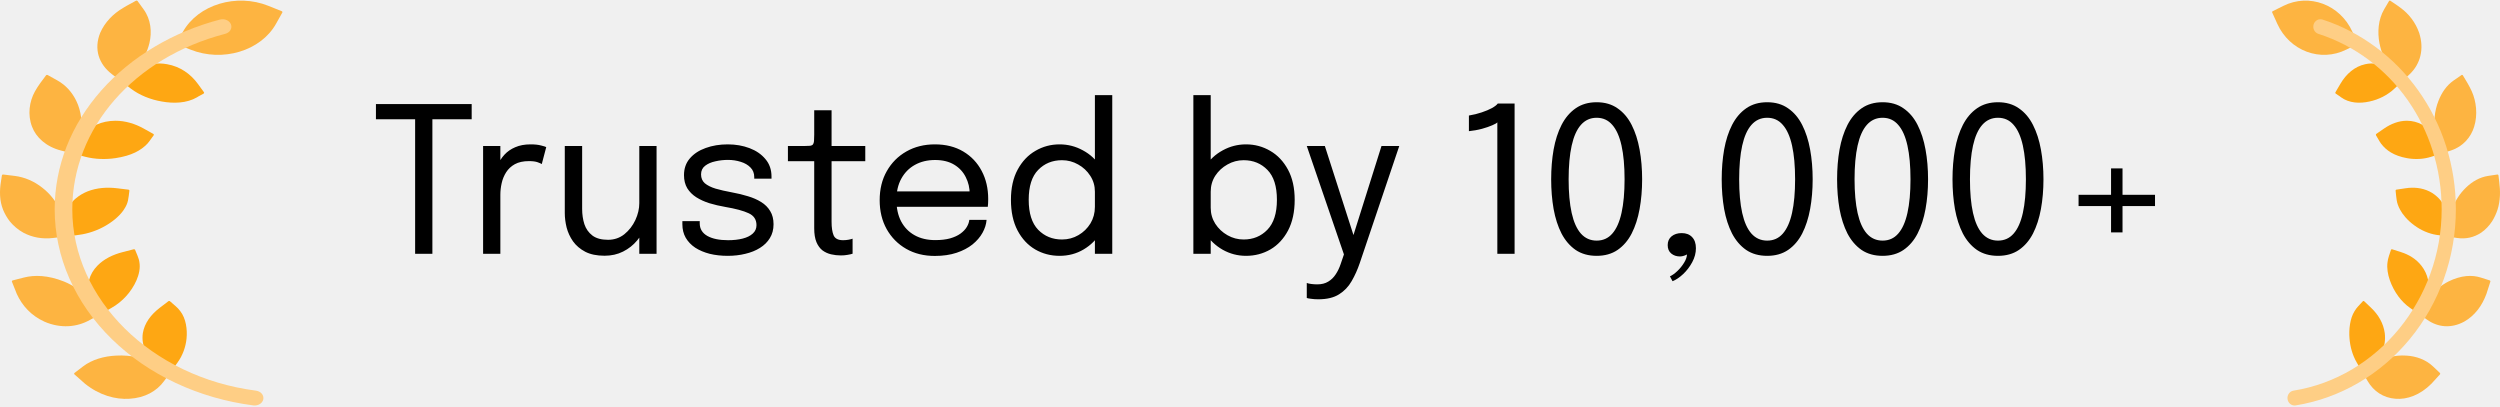
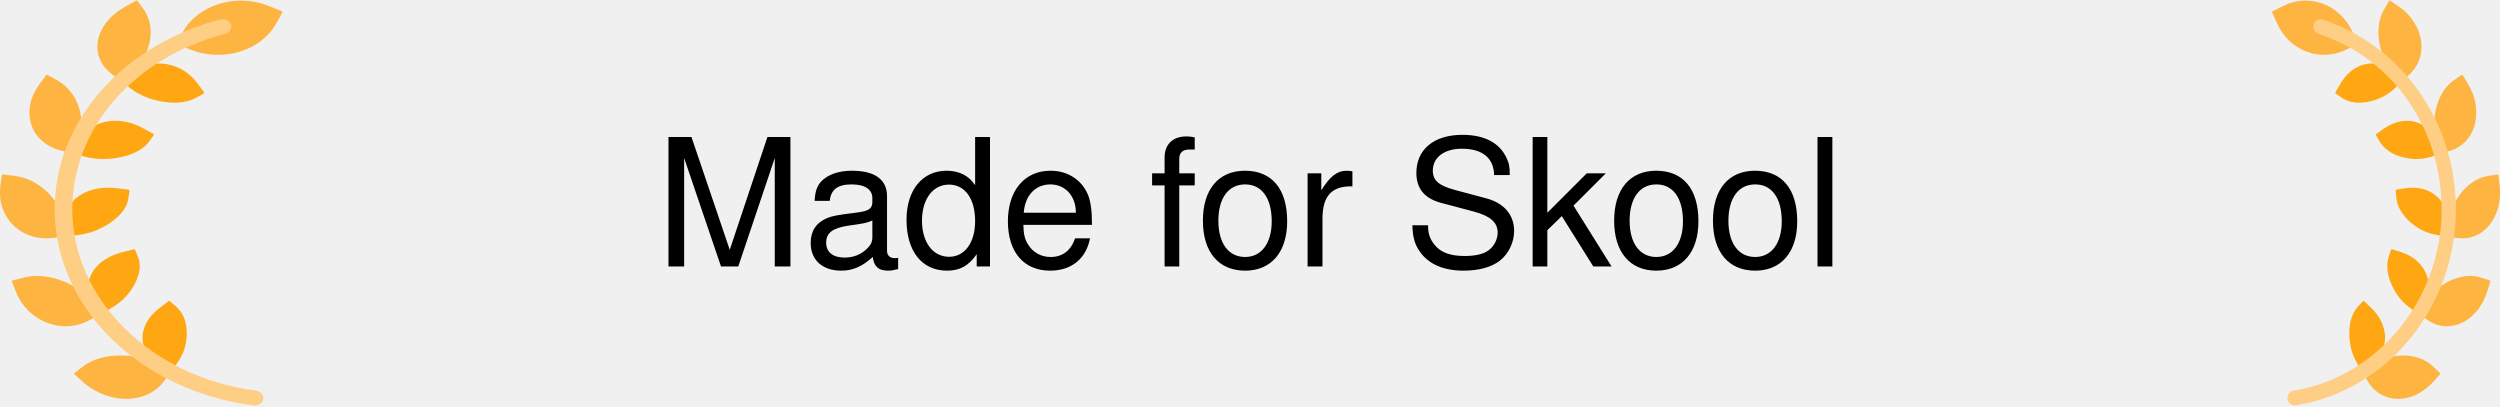
<svg xmlns="http://www.w3.org/2000/svg" width="197" height="32" viewBox="0 0 197 32" fill="none">
  <g clip-path="url(#clip0_842_42)">
    <mask id="mask0_842_42" style="mask-type:luminance" maskUnits="userSpaceOnUse" x="0" y="0" width="23" height="32">
      <path d="M22.312 0H0V32H22.312V0Z" fill="white" />
    </mask>
    <g mask="url(#mask0_842_42)">
      <path d="M9.57 6.418L10.316 6.987C10.979 7.494 11.859 7.849 12.75 7.999C13.688 8.17 14.72 8.135 15.521 7.669C15.747 7.537 15.418 7.716 16.039 7.378C16.084 7.353 16.097 7.304 16.07 7.266L15.593 6.61C15.022 5.826 14.201 5.24 13.156 5.058C12.44 4.927 11.664 5.02 10.914 5.377C10.422 5.627 10.115 5.933 9.914 6.108C9.8 6.212 9.681 6.312 9.57 6.418Z" fill="#FEA713" />
      <path d="M9.57 6.418L8.825 5.849C7.78 5.051 7.383 3.871 7.894 2.593C8.252 1.764 8.906 1.089 9.714 0.616C10.068 0.41 9.678 0.619 10.708 0.06C10.754 0.036 10.814 0.047 10.843 0.086L11.318 0.739C11.892 1.529 11.987 2.516 11.771 3.413C11.405 4.863 10.591 5.519 9.914 6.109C9.799 6.212 9.68 6.312 9.57 6.418Z" fill="#FDB441" />
      <path d="M5.77 12.11L6.73 12.357C7.482 12.551 8.319 12.575 9.085 12.463C10.381 12.273 11.122 11.841 11.615 11.321C11.748 11.18 11.702 11.209 12.108 10.663C12.136 10.625 12.123 10.575 12.079 10.551L11.32 10.128C10.658 9.758 9.879 9.511 9.083 9.515C8.03 9.523 7.097 9.925 6.464 10.684C6.317 10.874 6.189 11.082 6.086 11.304C5.892 11.787 5.946 11.654 5.844 11.908C5.817 11.974 5.791 12.042 5.77 12.11Z" fill="#FEA713" />
      <path d="M5.77 12.11L4.81 11.863C3.62 11.558 2.835 10.812 2.526 9.988C2.159 9.044 2.312 7.991 2.754 7.201C2.992 6.772 3.338 6.318 3.626 5.938C3.656 5.9 3.716 5.89 3.761 5.915L4.517 6.336C5.214 6.725 5.691 7.293 6.009 7.944C6.408 8.754 6.531 9.762 6.311 10.63C6.264 10.858 6.19 11.082 6.087 11.304C5.893 11.787 5.946 11.654 5.845 11.908C5.817 11.974 5.791 12.042 5.77 12.11Z" fill="#FDB441" />
      <path d="M5.185 18.632L6.178 18.512C6.96 18.417 7.723 18.142 8.36 17.764C9.056 17.357 9.532 16.876 9.759 16.522C10.131 15.978 10.107 15.655 10.197 15.035C10.203 14.99 10.167 14.949 10.115 14.943L9.215 14.834C8.421 14.738 7.619 14.797 6.883 15.088C6.549 15.223 6.236 15.412 5.964 15.642C5.919 15.68 5.875 15.72 5.833 15.76C5.627 15.969 5.457 16.201 5.324 16.448C5.196 16.7 5.113 16.992 5.072 17.262C5.057 17.433 5.057 17.61 5.072 17.788L5.091 18C5.099 18.07 5.112 18.14 5.121 18.21L5.185 18.632Z" fill="#FEA713" />
      <path d="M5.185 18.632L4.192 18.752C3.353 18.854 2.548 18.715 1.835 18.332C1.418 18.103 1.052 17.786 0.765 17.434C0.55 17.156 0.379 16.854 0.249 16.544C-0.045 15.82 -0.047 15.036 0.079 14.283L0.149 13.823C0.155 13.778 0.205 13.746 0.258 13.752L1.154 13.861C1.967 13.959 2.714 14.305 3.312 14.776C3.619 15.013 3.883 15.269 4.108 15.55C4.146 15.597 4.181 15.644 4.218 15.692C4.412 15.939 4.567 16.192 4.684 16.446C4.819 16.719 4.917 16.973 4.979 17.266C5.026 17.438 5.057 17.611 5.073 17.788L5.092 18C5.099 18.07 5.112 18.14 5.122 18.21L5.185 18.632Z" fill="#FDB441" />
      <path d="M7.918 24.747L8.756 24.28C9.225 24.018 9.616 23.693 9.932 23.347C10.585 22.636 11.134 21.565 10.988 20.682C10.951 20.344 10.743 19.949 10.65 19.697C10.635 19.654 10.581 19.631 10.53 19.644L9.664 19.867C8.891 20.065 8.198 20.403 7.681 20.93C7.041 21.582 6.774 22.456 7.069 23.383C7.107 23.492 7.145 23.604 7.202 23.71C7.391 24.067 7.696 24.454 7.918 24.747Z" fill="#FEA713" />
      <path d="M7.918 24.747L7.079 25.215C6.042 25.794 4.775 25.895 3.512 25.352C2.463 24.878 1.753 24.1 1.321 23.157C1.204 22.868 1.021 22.419 0.94 22.197C0.924 22.154 0.953 22.108 1.004 22.095L1.873 21.872C2.713 21.656 3.774 21.678 5.04 22.183C5.724 22.462 6.45 22.939 6.923 23.447C7.009 23.536 7.084 23.632 7.165 23.727C7.391 23.994 7.276 23.897 7.918 24.747Z" fill="#FDB441" />
      <path d="M13.455 29.305L13.981 28.581C14.398 28.008 14.635 27.334 14.699 26.681C14.772 25.973 14.66 25.097 14.205 24.517C13.978 24.201 13.719 24.041 13.403 23.745C13.367 23.711 13.306 23.707 13.266 23.738L12.593 24.252C11.89 24.789 11.391 25.458 11.256 26.246C11.095 27.308 11.66 28.279 12.617 28.837L12.821 28.96C13.087 29.105 12.947 29.029 13.455 29.305Z" fill="#FEA713" />
      <path d="M13.456 29.305L12.93 30.029C12.341 30.839 11.394 31.351 10.21 31.422C9.088 31.497 7.813 31.139 6.691 30.23C6.57 30.131 6.071 29.689 5.867 29.502C5.831 29.468 5.834 29.416 5.874 29.386L6.547 28.871C7.25 28.334 8.206 28.061 9.163 28.021C10.29 27.958 11.532 28.202 12.619 28.837C12.619 28.837 12.948 29.029 13.456 29.305Z" fill="#FDB441" />
      <path d="M13.883 3.456L14.417 2.501C15.616 0.361 18.634 -0.551 21.16 0.464L22.2 0.882C22.248 0.902 22.269 0.95 22.246 0.991L21.752 1.872C20.554 4.012 17.536 4.923 15.01 3.909L13.883 3.456Z" fill="#FDB441" />
      <path d="M20.065 31.953C20.03 31.953 19.995 31.951 19.959 31.946C15.646 31.389 11.687 29.532 8.81 26.718C5.905 23.877 4.306 20.244 4.309 16.489C4.311 13.076 5.587 9.833 7.999 7.111C10.33 4.479 13.647 2.501 17.337 1.541C17.703 1.446 18.092 1.621 18.204 1.931C18.317 2.242 18.111 2.571 17.744 2.666C10.543 4.54 5.702 10.095 5.697 16.49C5.693 23.571 11.914 29.716 20.169 30.783C20.548 30.832 20.808 31.132 20.75 31.453C20.698 31.744 20.402 31.953 20.065 31.953Z" fill="#FECE85" />
    </g>
    <mask id="mask1_842_42" style="mask-type:luminance" maskUnits="userSpaceOnUse" x="179" y="0" width="18" height="32">
      <path d="M179 0H197V32H179V0Z" fill="white" />
    </mask>
    <g mask="url(#mask1_842_42)">
      <path d="M189.279 6.418L188.677 6.987C188.142 7.494 187.432 7.849 186.714 7.999C185.957 8.17 185.124 8.135 184.478 7.669C184.296 7.537 184.561 7.716 184.06 7.378C184.024 7.353 184.013 7.304 184.035 7.266L184.42 6.61C184.88 5.826 185.543 5.24 186.386 5.058C186.964 4.927 187.59 5.02 188.195 5.377C188.592 5.627 188.839 5.933 189.001 6.108C189.093 6.212 189.19 6.312 189.279 6.418Z" fill="#FEA713" />
      <path d="M189.279 6.418L189.881 5.849C190.723 5.051 191.044 3.871 190.632 2.593C190.343 1.764 189.815 1.089 189.163 0.616C188.877 0.41 189.192 0.619 188.361 0.06C188.324 0.036 188.276 0.047 188.253 0.086L187.869 0.739C187.406 1.529 187.33 2.516 187.504 3.413C187.799 4.863 188.456 5.519 189.002 6.109C189.094 6.212 189.19 6.312 189.279 6.418Z" fill="#FDB441" />
      <path d="M192.344 12.11L191.569 12.357C190.962 12.551 190.287 12.575 189.669 12.463C188.623 12.273 188.026 11.841 187.628 11.321C187.521 11.18 187.558 11.209 187.23 10.663C187.208 10.625 187.218 10.575 187.253 10.551L187.866 10.128C188.4 9.758 189.029 9.511 189.671 9.515C190.52 9.523 191.273 9.925 191.784 10.684C191.902 10.874 192.005 11.082 192.088 11.304C192.245 11.787 192.201 11.654 192.283 11.908C192.306 11.974 192.326 12.042 192.344 12.11Z" fill="#FEA713" />
      <path d="M192.345 12.11L193.119 11.863C194.079 11.558 194.712 10.812 194.962 9.988C195.257 9.044 195.134 7.991 194.777 7.201C194.586 6.772 194.307 6.318 194.074 5.938C194.05 5.9 194.002 5.89 193.966 5.915L193.355 6.336C192.793 6.725 192.408 7.293 192.152 7.944C191.83 8.754 191.73 9.762 191.908 10.63C191.946 10.858 192.006 11.082 192.089 11.304C192.246 11.787 192.202 11.654 192.284 11.908C192.307 11.974 192.327 12.042 192.345 12.11Z" fill="#FDB441" />
      <path d="M192.817 18.632L192.016 18.512C191.385 18.417 190.769 18.142 190.256 17.764C189.694 17.357 189.31 16.876 189.127 16.522C188.827 15.978 188.846 15.655 188.774 15.035C188.768 14.99 188.798 14.949 188.84 14.943L189.565 14.834C190.207 14.738 190.853 14.797 191.447 15.088C191.716 15.223 191.969 15.412 192.188 15.642C192.224 15.68 192.26 15.72 192.294 15.76C192.461 15.969 192.598 16.201 192.705 16.448C192.808 16.7 192.875 16.992 192.908 17.262C192.92 17.433 192.92 17.61 192.907 17.788L192.892 18C192.886 18.07 192.876 18.14 192.868 18.21L192.817 18.632Z" fill="#FEA713" />
      <path d="M192.816 18.632L193.617 18.752C194.294 18.854 194.943 18.715 195.519 18.332C195.855 18.103 196.151 17.786 196.382 17.434C196.555 17.156 196.693 16.854 196.798 16.544C197.035 15.82 197.037 15.036 196.935 14.283L196.879 13.823C196.874 13.778 196.834 13.746 196.791 13.752L196.068 13.861C195.412 13.959 194.809 14.305 194.327 14.776C194.079 15.013 193.866 15.269 193.685 15.55C193.654 15.597 193.626 15.644 193.596 15.692C193.44 15.939 193.315 16.192 193.22 16.446C193.111 16.719 193.032 16.973 192.982 17.266C192.945 17.438 192.919 17.611 192.907 17.788L192.891 18C192.886 18.07 192.875 18.14 192.867 18.21L192.816 18.632Z" fill="#FDB441" />
      <path d="M190.611 24.747L189.935 24.28C189.556 24.018 189.241 23.693 188.985 23.347C188.459 22.636 188.016 21.565 188.134 20.682C188.164 20.344 188.331 19.949 188.406 19.697C188.419 19.654 188.462 19.631 188.503 19.644L189.202 19.867C189.825 20.065 190.385 20.403 190.802 20.93C191.318 21.582 191.534 22.456 191.295 23.383C191.265 23.492 191.234 23.604 191.188 23.71C191.036 24.067 190.79 24.454 190.611 24.747Z" fill="#FEA713" />
      <path d="M190.611 24.747L191.287 25.215C192.124 25.794 193.146 25.895 194.165 25.352C195.011 24.878 195.584 24.1 195.932 23.157C196.027 22.868 196.175 22.419 196.24 22.197C196.253 22.154 196.229 22.108 196.188 22.095L195.488 21.872C194.81 21.656 193.954 21.678 192.933 22.183C192.381 22.462 191.795 22.939 191.414 23.447C191.344 23.536 191.283 23.632 191.218 23.727C191.035 23.994 191.129 23.897 190.611 24.747Z" fill="#FDB441" />
      <path d="M186.145 29.305L185.72 28.581C185.384 28.008 185.193 27.334 185.142 26.681C185.082 25.973 185.173 25.097 185.54 24.517C185.723 24.201 185.932 24.041 186.187 23.745C186.216 23.711 186.265 23.707 186.297 23.738L186.84 24.252C187.407 24.789 187.81 25.458 187.919 26.246C188.049 27.308 187.593 28.279 186.821 28.837L186.656 28.96C186.442 29.105 186.555 29.029 186.145 29.305Z" fill="#FEA713" />
      <path d="M186.145 29.305L186.57 30.029C187.045 30.839 187.809 31.351 188.764 31.422C189.669 31.497 190.698 31.139 191.603 30.23C191.7 30.131 192.103 29.689 192.267 29.502C192.297 29.468 192.294 29.416 192.262 29.386L191.719 28.871C191.152 28.334 190.381 28.061 189.609 28.021C188.7 27.958 187.698 28.202 186.821 28.837C186.821 28.837 186.555 29.029 186.145 29.305Z" fill="#FDB441" />
      <path d="M185.799 3.456L185.367 2.501C184.401 0.361 181.966 -0.551 179.928 0.464L179.089 0.882C179.05 0.902 179.034 0.95 179.052 0.991L179.45 1.872C180.417 4.012 182.852 4.923 184.889 3.909L185.799 3.456Z" fill="#FDB441" />
      <path d="M180.811 31.953C180.839 31.953 180.868 31.951 180.897 31.946C184.376 31.389 187.571 29.532 189.892 26.718C192.236 23.877 193.524 20.244 193.522 16.489C193.52 13.076 192.492 9.833 190.546 7.111C188.665 4.479 185.99 2.501 183.013 1.541C182.717 1.446 182.404 1.621 182.313 1.931C182.222 2.242 182.388 2.571 182.684 2.666C188.494 4.54 192.399 10.095 192.403 16.49C192.407 23.571 187.387 29.716 180.727 30.783C180.422 30.832 180.212 31.132 180.259 31.453C180.302 31.744 180.539 31.953 180.811 31.953Z" fill="#FECE85" />
    </g>
-     <path d="M37.168 9.4H33.76L34.072 8.624V20H32.712V8.624L33.096 9.4H29.624V8.2H37.168V9.4ZM38.068 20V11.504H39.428V14.112L38.98 13.952C39.012 13.637 39.092 13.328 39.22 13.024C39.348 12.715 39.524 12.437 39.748 12.192C39.977 11.941 40.262 11.744 40.604 11.6C40.945 11.451 41.345 11.376 41.804 11.376C42.145 11.376 42.422 11.405 42.636 11.464C42.854 11.517 42.99 11.56 43.044 11.592L42.692 12.928C42.638 12.891 42.529 12.843 42.364 12.784C42.204 12.725 41.974 12.696 41.676 12.696C41.233 12.696 40.865 12.776 40.572 12.936C40.284 13.096 40.054 13.309 39.884 13.576C39.718 13.837 39.601 14.123 39.532 14.432C39.462 14.741 39.428 15.048 39.428 15.352V20H38.068ZM47.641 20.152C47.033 20.152 46.527 20.048 46.121 19.84C45.716 19.627 45.393 19.352 45.153 19.016C44.919 18.68 44.751 18.317 44.649 17.928C44.553 17.533 44.505 17.155 44.505 16.792C44.505 16.589 44.505 16.381 44.505 16.168C44.505 15.949 44.505 15.731 44.505 15.512V11.504H45.873V15.336C45.873 15.533 45.873 15.728 45.873 15.92C45.873 16.112 45.873 16.293 45.873 16.464C45.873 16.896 45.932 17.296 46.049 17.664C46.172 18.032 46.383 18.331 46.681 18.56C46.98 18.784 47.391 18.896 47.913 18.896C48.404 18.896 48.833 18.749 49.201 18.456C49.569 18.157 49.857 17.787 50.065 17.344C50.273 16.896 50.377 16.451 50.377 16.008L51.169 16.336C51.169 16.805 51.087 17.267 50.921 17.72C50.756 18.168 50.519 18.576 50.209 18.944C49.905 19.312 49.535 19.605 49.097 19.824C48.665 20.043 48.18 20.152 47.641 20.152ZM50.377 20V11.504H51.737V20H50.377ZM57.347 20.16C56.835 20.16 56.36 20.107 55.923 20C55.491 19.888 55.112 19.728 54.787 19.52C54.467 19.307 54.216 19.045 54.035 18.736C53.859 18.427 53.771 18.072 53.771 17.672C53.771 17.629 53.771 17.587 53.771 17.544C53.771 17.496 53.771 17.456 53.771 17.424H55.139C55.139 17.456 55.139 17.483 55.139 17.504C55.139 17.525 55.139 17.557 55.139 17.6C55.139 18.032 55.339 18.363 55.739 18.592C56.139 18.816 56.686 18.928 57.379 18.928C57.806 18.928 58.187 18.885 58.523 18.8C58.859 18.715 59.123 18.584 59.315 18.408C59.512 18.232 59.611 18.011 59.611 17.744C59.611 17.301 59.403 16.987 58.987 16.8C58.576 16.608 57.96 16.443 57.139 16.304C56.707 16.229 56.296 16.133 55.907 16.016C55.518 15.893 55.171 15.736 54.867 15.544C54.568 15.352 54.331 15.115 54.155 14.832C53.984 14.544 53.899 14.2 53.899 13.8C53.899 13.283 54.051 12.845 54.355 12.488C54.664 12.125 55.08 11.851 55.603 11.664C56.126 11.472 56.707 11.376 57.347 11.376C57.966 11.376 58.536 11.475 59.059 11.672C59.582 11.869 60 12.157 60.315 12.536C60.635 12.909 60.795 13.371 60.795 13.92C60.795 13.941 60.795 13.968 60.795 14C60.795 14.027 60.795 14.053 60.795 14.08H59.435C59.435 14.053 59.435 14.032 59.435 14.016C59.435 14 59.435 13.981 59.435 13.96C59.435 13.651 59.336 13.397 59.139 13.2C58.942 12.997 58.686 12.848 58.371 12.752C58.056 12.651 57.72 12.6 57.363 12.6C57.027 12.6 56.696 12.637 56.371 12.712C56.046 12.781 55.776 12.899 55.563 13.064C55.35 13.229 55.243 13.456 55.243 13.744C55.243 14.032 55.342 14.264 55.539 14.44C55.742 14.611 56.024 14.752 56.387 14.864C56.755 14.971 57.187 15.069 57.683 15.16C58.126 15.24 58.544 15.341 58.939 15.464C59.334 15.581 59.68 15.733 59.979 15.92C60.283 16.107 60.52 16.344 60.691 16.632C60.867 16.915 60.955 17.261 60.955 17.672C60.955 18.088 60.859 18.451 60.667 18.76C60.48 19.069 60.219 19.328 59.883 19.536C59.552 19.744 59.168 19.899 58.731 20C58.299 20.107 57.838 20.16 57.347 20.16ZM66.256 20.128C65.995 20.128 65.739 20.099 65.488 20.04C65.237 19.981 65.01 19.877 64.808 19.728C64.611 19.573 64.453 19.357 64.336 19.08C64.219 18.797 64.16 18.435 64.16 17.992C64.16 17.88 64.16 17.765 64.16 17.648C64.16 17.525 64.16 17.397 64.16 17.264V12.704H62.088V11.504H63.416C63.597 11.504 63.739 11.499 63.84 11.488C63.941 11.472 64.013 11.437 64.056 11.384C64.104 11.325 64.133 11.237 64.144 11.12C64.154 10.997 64.16 10.829 64.16 10.616V8.688H65.528V11.504H68.184V12.704H65.528V16.824C65.528 16.941 65.528 17.056 65.528 17.168C65.528 17.28 65.528 17.384 65.528 17.48C65.528 17.933 65.581 18.288 65.688 18.544C65.8 18.8 66.048 18.928 66.432 18.928C66.587 18.928 66.733 18.915 66.872 18.888C67.01 18.861 67.115 18.835 67.184 18.808V19.992C67.093 20.024 66.965 20.053 66.8 20.08C66.64 20.112 66.459 20.128 66.256 20.128ZM70.086 16.296V15.08H76.654L76.414 15.48C76.414 15.448 76.414 15.419 76.414 15.392C76.414 15.36 76.414 15.331 76.414 15.304C76.414 14.813 76.31 14.365 76.102 13.96C75.899 13.549 75.595 13.221 75.19 12.976C74.784 12.731 74.283 12.608 73.686 12.608C73.083 12.608 72.552 12.736 72.094 12.992C71.635 13.248 71.278 13.611 71.022 14.08C70.766 14.544 70.638 15.099 70.638 15.744C70.638 16.4 70.76 16.965 71.006 17.44C71.257 17.915 71.611 18.28 72.07 18.536C72.528 18.792 73.073 18.92 73.702 18.92C74.15 18.92 74.539 18.875 74.87 18.784C75.201 18.688 75.472 18.563 75.686 18.408C75.904 18.248 76.07 18.075 76.182 17.888C76.294 17.701 76.361 17.515 76.382 17.328H77.742C77.715 17.669 77.609 18.008 77.422 18.344C77.235 18.68 76.971 18.987 76.63 19.264C76.288 19.536 75.87 19.755 75.374 19.92C74.878 20.085 74.307 20.168 73.662 20.168C72.808 20.168 72.056 19.981 71.406 19.608C70.755 19.235 70.243 18.717 69.87 18.056C69.502 17.395 69.318 16.635 69.318 15.776C69.318 14.907 69.504 14.144 69.878 13.488C70.251 12.827 70.766 12.309 71.422 11.936C72.078 11.563 72.827 11.376 73.67 11.376C74.528 11.376 75.272 11.563 75.902 11.936C76.531 12.309 77.016 12.821 77.358 13.472C77.699 14.117 77.87 14.853 77.87 15.68C77.87 15.765 77.867 15.877 77.862 16.016C77.856 16.155 77.849 16.248 77.838 16.296H70.086ZM83.494 20.16C82.795 20.16 82.155 19.992 81.574 19.656C80.992 19.315 80.528 18.816 80.182 18.16C79.835 17.499 79.662 16.693 79.662 15.744C79.662 14.811 79.838 14.019 80.19 13.368C80.542 12.717 81.008 12.224 81.59 11.888C82.171 11.547 82.806 11.376 83.494 11.376C84.15 11.376 84.763 11.533 85.334 11.848C85.91 12.157 86.374 12.589 86.726 13.144C87.078 13.699 87.254 14.341 87.254 15.072C87.254 15.088 87.254 15.104 87.254 15.12C87.254 15.136 87.254 15.152 87.254 15.168L86.278 15.208C86.278 15.192 86.278 15.176 86.278 15.16C86.278 15.139 86.278 15.12 86.278 15.104C86.278 14.64 86.155 14.221 85.91 13.848C85.67 13.475 85.352 13.179 84.958 12.96C84.563 12.736 84.139 12.624 83.686 12.624C82.928 12.624 82.302 12.88 81.806 13.392C81.31 13.899 81.062 14.683 81.062 15.744C81.062 16.8 81.31 17.587 81.806 18.104C82.307 18.616 82.934 18.872 83.686 18.872C84.16 18.872 84.592 18.757 84.982 18.528C85.376 18.299 85.691 17.992 85.926 17.608C86.16 17.219 86.278 16.784 86.278 16.304L87.254 16.328C87.254 17.053 87.086 17.707 86.75 18.288C86.414 18.864 85.96 19.32 85.39 19.656C84.824 19.992 84.192 20.16 83.494 20.16ZM86.278 20V7.496H87.646V20H86.278ZM98.189 20.16C97.532 20.16 96.919 20 96.349 19.68C95.778 19.355 95.314 18.909 94.957 18.344C94.605 17.779 94.428 17.133 94.428 16.408C94.428 16.392 94.428 16.379 94.428 16.368C94.428 16.357 94.428 16.344 94.428 16.328L95.404 16.304C95.404 16.315 95.404 16.328 95.404 16.344C95.404 16.355 95.404 16.365 95.404 16.376C95.404 16.835 95.525 17.253 95.764 17.632C96.01 18.011 96.33 18.312 96.725 18.536C97.119 18.76 97.543 18.872 97.996 18.872C98.749 18.872 99.373 18.616 99.868 18.104C100.37 17.587 100.621 16.8 100.621 15.744C100.621 14.683 100.373 13.899 99.876 13.392C99.38 12.88 98.754 12.624 97.996 12.624C97.543 12.624 97.119 12.736 96.725 12.96C96.33 13.179 96.01 13.475 95.764 13.848C95.525 14.221 95.404 14.64 95.404 15.104L94.428 15.072C94.428 14.341 94.605 13.699 94.957 13.144C95.314 12.589 95.778 12.157 96.349 11.848C96.919 11.533 97.532 11.376 98.189 11.376C98.876 11.376 99.511 11.547 100.093 11.888C100.674 12.224 101.141 12.717 101.493 13.368C101.845 14.019 102.021 14.811 102.021 15.744C102.021 16.693 101.847 17.499 101.501 18.16C101.154 18.816 100.69 19.315 100.109 19.656C99.527 19.992 98.887 20.16 98.189 20.16ZM94.037 20V7.496H95.404V20H94.037ZM103.886 23.584C103.673 23.584 103.478 23.571 103.302 23.544C103.126 23.523 103.017 23.501 102.974 23.48V22.296C103.044 22.328 103.158 22.355 103.318 22.376C103.478 22.397 103.638 22.408 103.798 22.408C104.14 22.408 104.428 22.336 104.662 22.192C104.897 22.053 105.094 21.861 105.254 21.616C105.414 21.376 105.545 21.104 105.646 20.8L105.902 20.048L102.974 11.504H104.398L106.75 18.824H106.558L108.862 11.504H110.262L107.15 20.728C106.974 21.245 106.761 21.72 106.51 22.152C106.265 22.584 105.934 22.931 105.518 23.192C105.108 23.453 104.564 23.584 103.886 23.584ZM119.35 8.16V20H117.99V9.64C117.948 9.699 117.814 9.776 117.59 9.872C117.372 9.968 117.1 10.061 116.774 10.152C116.454 10.237 116.113 10.299 115.75 10.336V9.104C116.108 9.045 116.444 8.963 116.758 8.856C117.078 8.749 117.35 8.635 117.574 8.512C117.798 8.384 117.948 8.267 118.022 8.16H119.35ZM125.816 20.16C125.171 20.16 124.619 20.005 124.16 19.696C123.707 19.381 123.336 18.949 123.048 18.4C122.765 17.845 122.557 17.203 122.424 16.472C122.296 15.741 122.232 14.96 122.232 14.128C122.232 13.296 122.296 12.515 122.424 11.784C122.557 11.048 122.765 10.403 123.048 9.848C123.336 9.288 123.707 8.851 124.16 8.536C124.619 8.216 125.171 8.056 125.816 8.056C126.461 8.056 127.011 8.216 127.464 8.536C127.923 8.851 128.293 9.288 128.576 9.848C128.859 10.403 129.067 11.048 129.2 11.784C129.333 12.515 129.4 13.296 129.4 14.128C129.4 14.96 129.333 15.741 129.2 16.472C129.067 17.203 128.859 17.845 128.576 18.4C128.293 18.949 127.923 19.381 127.464 19.696C127.011 20.005 126.461 20.16 125.816 20.16ZM125.816 18.96C126.317 18.96 126.728 18.776 127.048 18.408C127.373 18.04 127.616 17.496 127.776 16.776C127.936 16.056 128.016 15.173 128.016 14.128C128.016 13.077 127.936 12.192 127.776 11.472C127.616 10.752 127.373 10.208 127.048 9.84C126.728 9.467 126.317 9.28 125.816 9.28C125.32 9.28 124.907 9.467 124.576 9.84C124.251 10.208 124.008 10.752 123.848 11.472C123.688 12.192 123.608 13.077 123.608 14.128C123.608 15.179 123.688 16.064 123.848 16.784C124.008 17.499 124.251 18.04 124.576 18.408C124.907 18.776 125.32 18.96 125.816 18.96ZM131.798 22.16L131.59 21.776C131.771 21.696 131.966 21.557 132.174 21.36C132.382 21.163 132.561 20.941 132.71 20.696C132.859 20.456 132.934 20.229 132.934 20.016C132.934 19.957 132.926 19.901 132.91 19.848C132.899 19.795 132.881 19.744 132.854 19.696H133.23C133.155 19.877 133.033 20.008 132.862 20.088C132.691 20.168 132.529 20.208 132.374 20.208C132.107 20.208 131.881 20.131 131.694 19.976C131.507 19.821 131.414 19.6 131.414 19.312C131.414 19.024 131.515 18.795 131.718 18.624C131.926 18.453 132.193 18.368 132.518 18.368C132.865 18.368 133.137 18.472 133.334 18.68C133.537 18.888 133.638 19.181 133.638 19.56C133.638 19.933 133.542 20.299 133.35 20.656C133.158 21.013 132.921 21.325 132.638 21.592C132.355 21.859 132.075 22.048 131.798 22.16ZM139.254 20.16C138.608 20.16 138.056 20.005 137.598 19.696C137.144 19.381 136.774 18.949 136.486 18.4C136.203 17.845 135.995 17.203 135.862 16.472C135.734 15.741 135.67 14.96 135.67 14.128C135.67 13.296 135.734 12.515 135.862 11.784C135.995 11.048 136.203 10.403 136.486 9.848C136.774 9.288 137.144 8.851 137.598 8.536C138.056 8.216 138.608 8.056 139.254 8.056C139.899 8.056 140.448 8.216 140.902 8.536C141.36 8.851 141.731 9.288 142.014 9.848C142.296 10.403 142.504 11.048 142.638 11.784C142.771 12.515 142.838 13.296 142.838 14.128C142.838 14.96 142.771 15.741 142.638 16.472C142.504 17.203 142.296 17.845 142.014 18.4C141.731 18.949 141.36 19.381 140.902 19.696C140.448 20.005 139.899 20.16 139.254 20.16ZM139.254 18.96C139.755 18.96 140.166 18.776 140.486 18.408C140.811 18.04 141.054 17.496 141.214 16.776C141.374 16.056 141.454 15.173 141.454 14.128C141.454 13.077 141.374 12.192 141.214 11.472C141.054 10.752 140.811 10.208 140.486 9.84C140.166 9.467 139.755 9.28 139.254 9.28C138.758 9.28 138.344 9.467 138.014 9.84C137.688 10.208 137.446 10.752 137.286 11.472C137.126 12.192 137.046 13.077 137.046 14.128C137.046 15.179 137.126 16.064 137.286 16.784C137.446 17.499 137.688 18.04 138.014 18.408C138.344 18.776 138.758 18.96 139.254 18.96ZM148.347 20.16C147.702 20.16 147.15 20.005 146.691 19.696C146.238 19.381 145.867 18.949 145.579 18.4C145.297 17.845 145.089 17.203 144.955 16.472C144.827 15.741 144.763 14.96 144.763 14.128C144.763 13.296 144.827 12.515 144.955 11.784C145.089 11.048 145.297 10.403 145.579 9.848C145.867 9.288 146.238 8.851 146.691 8.536C147.15 8.216 147.702 8.056 148.347 8.056C148.993 8.056 149.542 8.216 149.995 8.536C150.454 8.851 150.825 9.288 151.107 9.848C151.39 10.403 151.598 11.048 151.731 11.784C151.865 12.515 151.931 13.296 151.931 14.128C151.931 14.96 151.865 15.741 151.731 16.472C151.598 17.203 151.39 17.845 151.107 18.4C150.825 18.949 150.454 19.381 149.995 19.696C149.542 20.005 148.993 20.16 148.347 20.16ZM148.347 18.96C148.849 18.96 149.259 18.776 149.579 18.408C149.905 18.04 150.147 17.496 150.307 16.776C150.467 16.056 150.547 15.173 150.547 14.128C150.547 13.077 150.467 12.192 150.307 11.472C150.147 10.752 149.905 10.208 149.579 9.84C149.259 9.467 148.849 9.28 148.347 9.28C147.851 9.28 147.438 9.467 147.107 9.84C146.782 10.208 146.539 10.752 146.379 11.472C146.219 12.192 146.139 13.077 146.139 14.128C146.139 15.179 146.219 16.064 146.379 16.784C146.539 17.499 146.782 18.04 147.107 18.408C147.438 18.776 147.851 18.96 148.347 18.96ZM157.441 20.16C156.796 20.16 156.244 20.005 155.785 19.696C155.332 19.381 154.961 18.949 154.673 18.4C154.39 17.845 154.182 17.203 154.049 16.472C153.921 15.741 153.857 14.96 153.857 14.128C153.857 13.296 153.921 12.515 154.049 11.784C154.182 11.048 154.39 10.403 154.673 9.848C154.961 9.288 155.332 8.851 155.785 8.536C156.244 8.216 156.796 8.056 157.441 8.056C158.086 8.056 158.636 8.216 159.089 8.536C159.548 8.851 159.918 9.288 160.201 9.848C160.484 10.403 160.692 11.048 160.825 11.784C160.958 12.515 161.025 13.296 161.025 14.128C161.025 14.96 160.958 15.741 160.825 16.472C160.692 17.203 160.484 17.845 160.201 18.4C159.918 18.949 159.548 19.381 159.089 19.696C158.636 20.005 158.086 20.16 157.441 20.16ZM157.441 18.96C157.942 18.96 158.353 18.776 158.673 18.408C158.998 18.04 159.241 17.496 159.401 16.776C159.561 16.056 159.641 15.173 159.641 14.128C159.641 13.077 159.561 12.192 159.401 11.472C159.241 10.752 158.998 10.208 158.673 9.84C158.353 9.467 157.942 9.28 157.441 9.28C156.945 9.28 156.532 9.467 156.201 9.84C155.876 10.208 155.633 10.752 155.473 11.472C155.313 12.192 155.233 13.077 155.233 14.128C155.233 15.179 155.313 16.064 155.473 16.784C155.633 17.499 155.876 18.04 156.201 18.408C156.532 18.776 156.945 18.96 157.441 18.96ZM169.815 16.24H167.255V18.312H166.351V16.24H163.791V15.352H166.351V13.272H167.255V15.352H169.815V16.24Z" fill="black" />
+     <text x="98.5" y="21" text-anchor="middle" font-family="Plus Jakarta Sans, Segoe UI, Helvetica, Arial, sans-serif" font-size="14" fill="black">Made for Skool</text>
  </g>
  <defs>
    <clipPath id="clip0_842_42">
      <rect width="197" height="32" fill="white" />
    </clipPath>
  </defs>
</svg>
